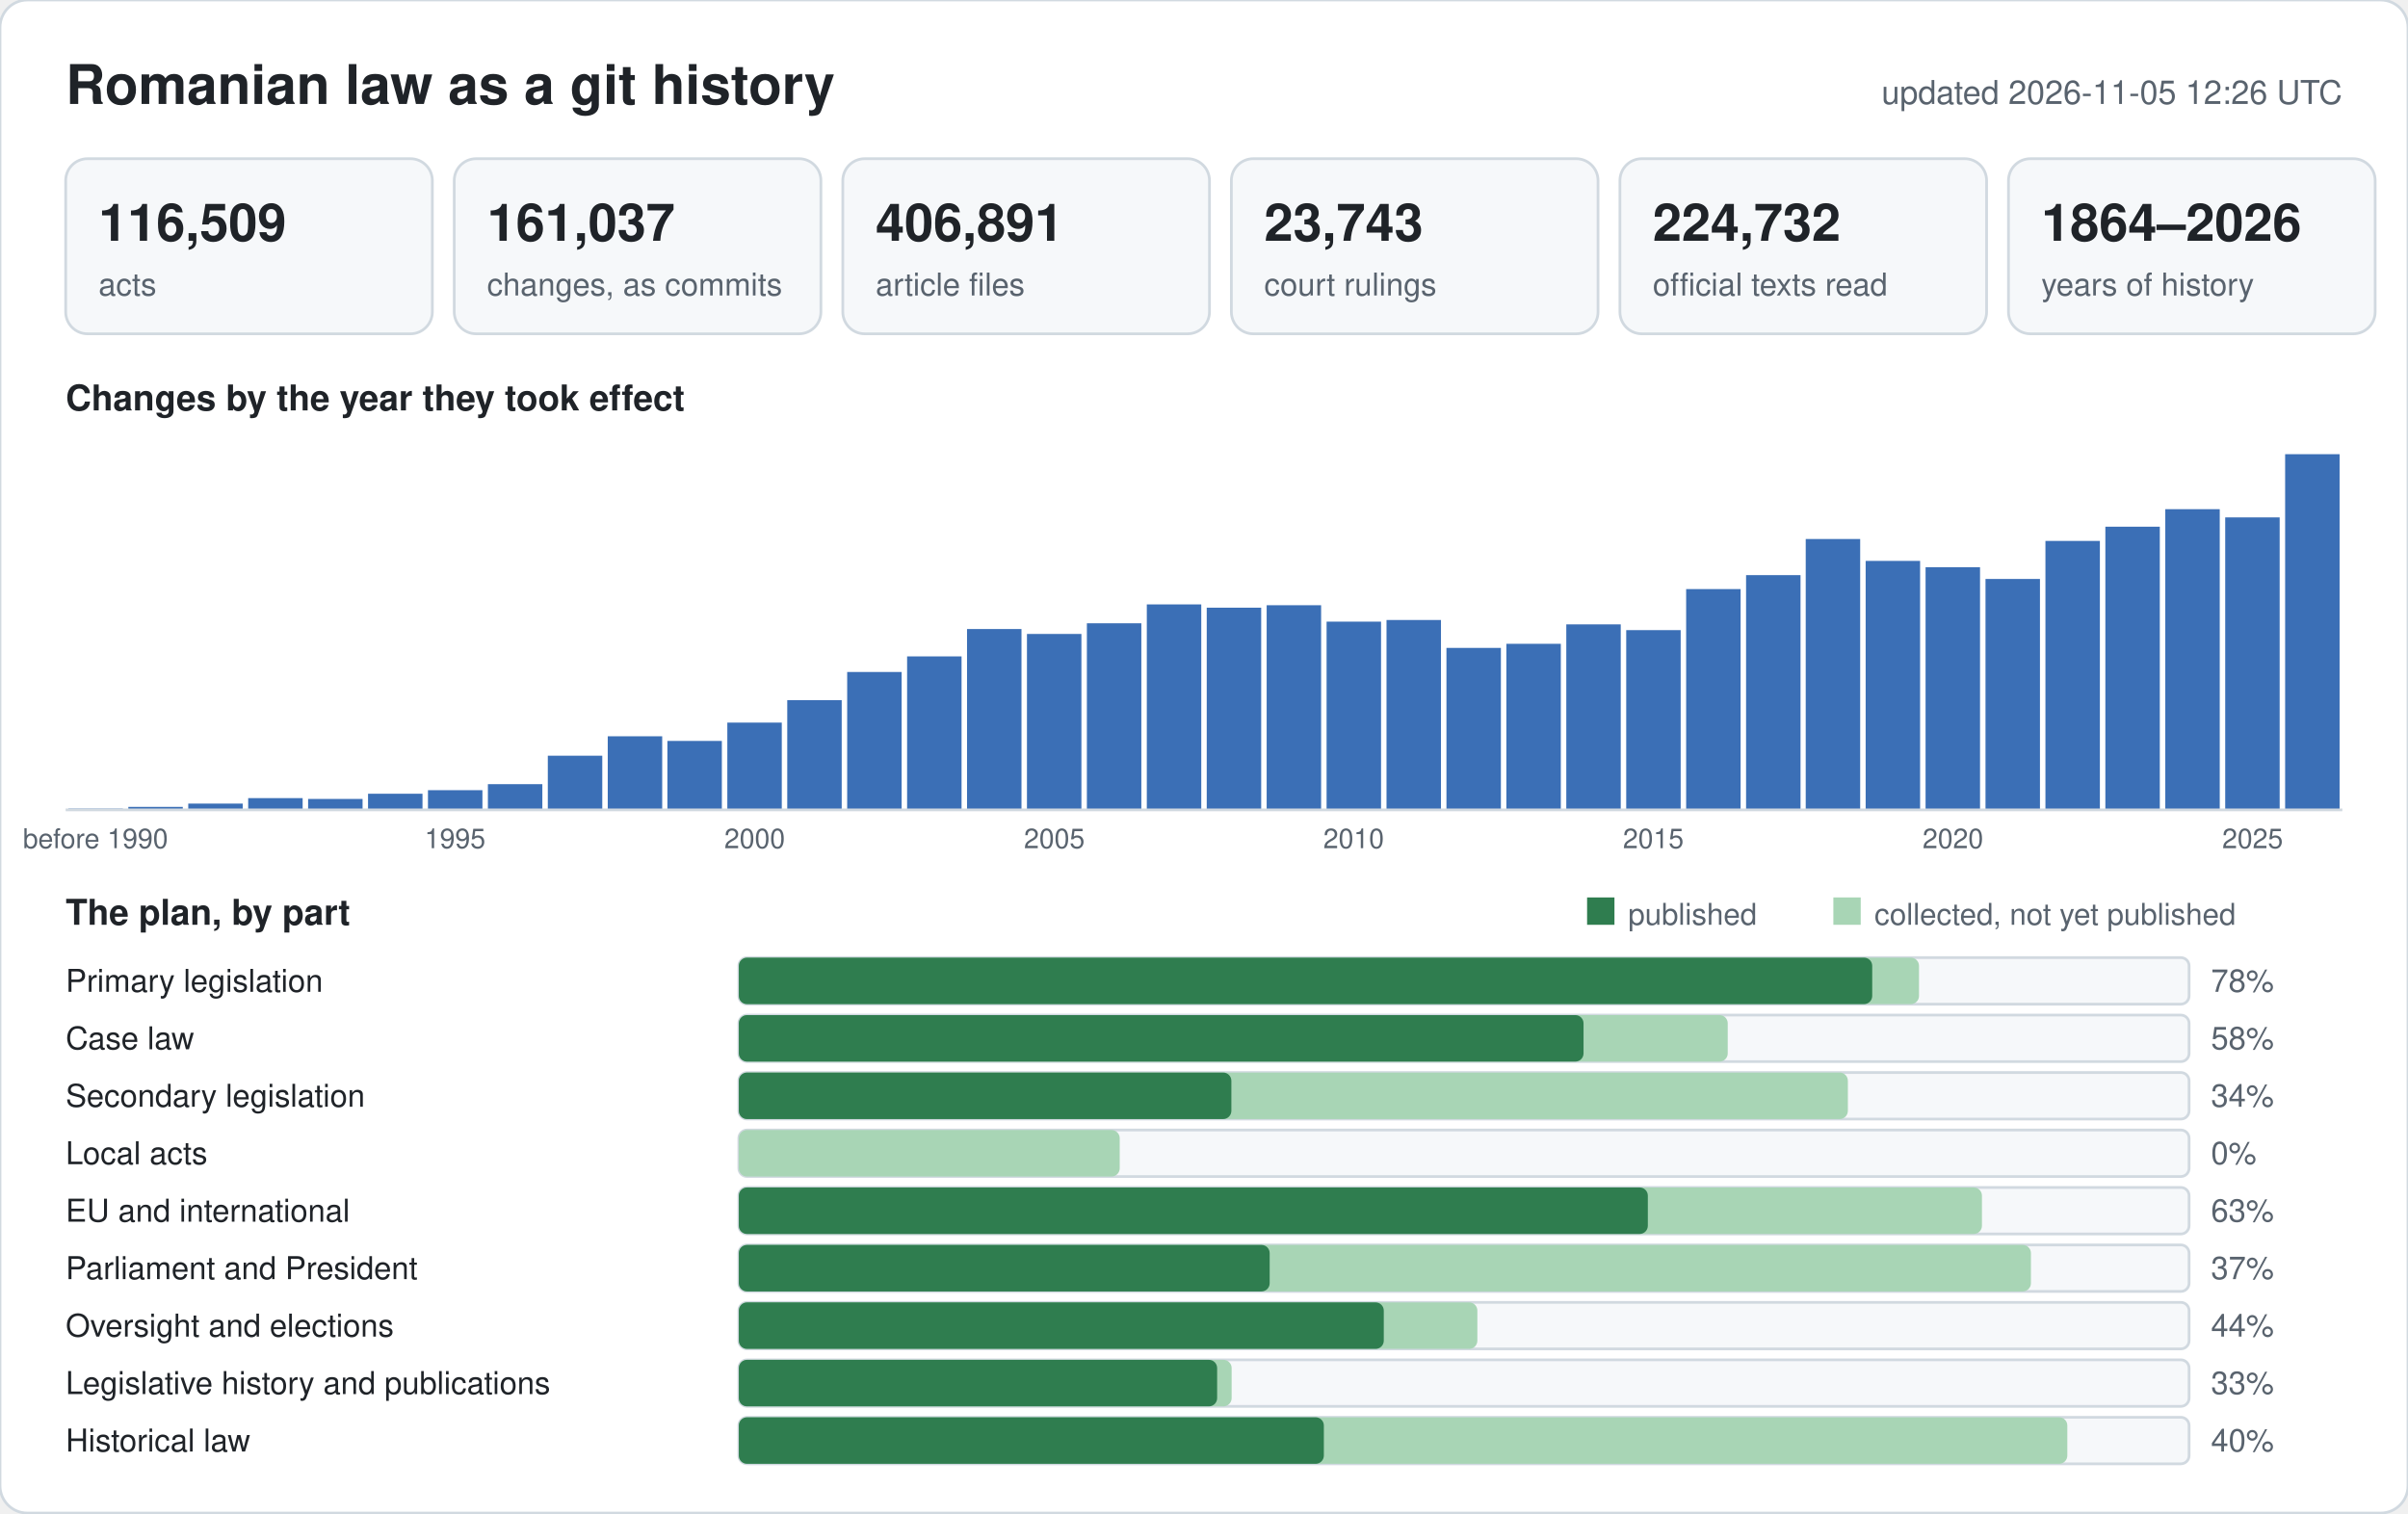
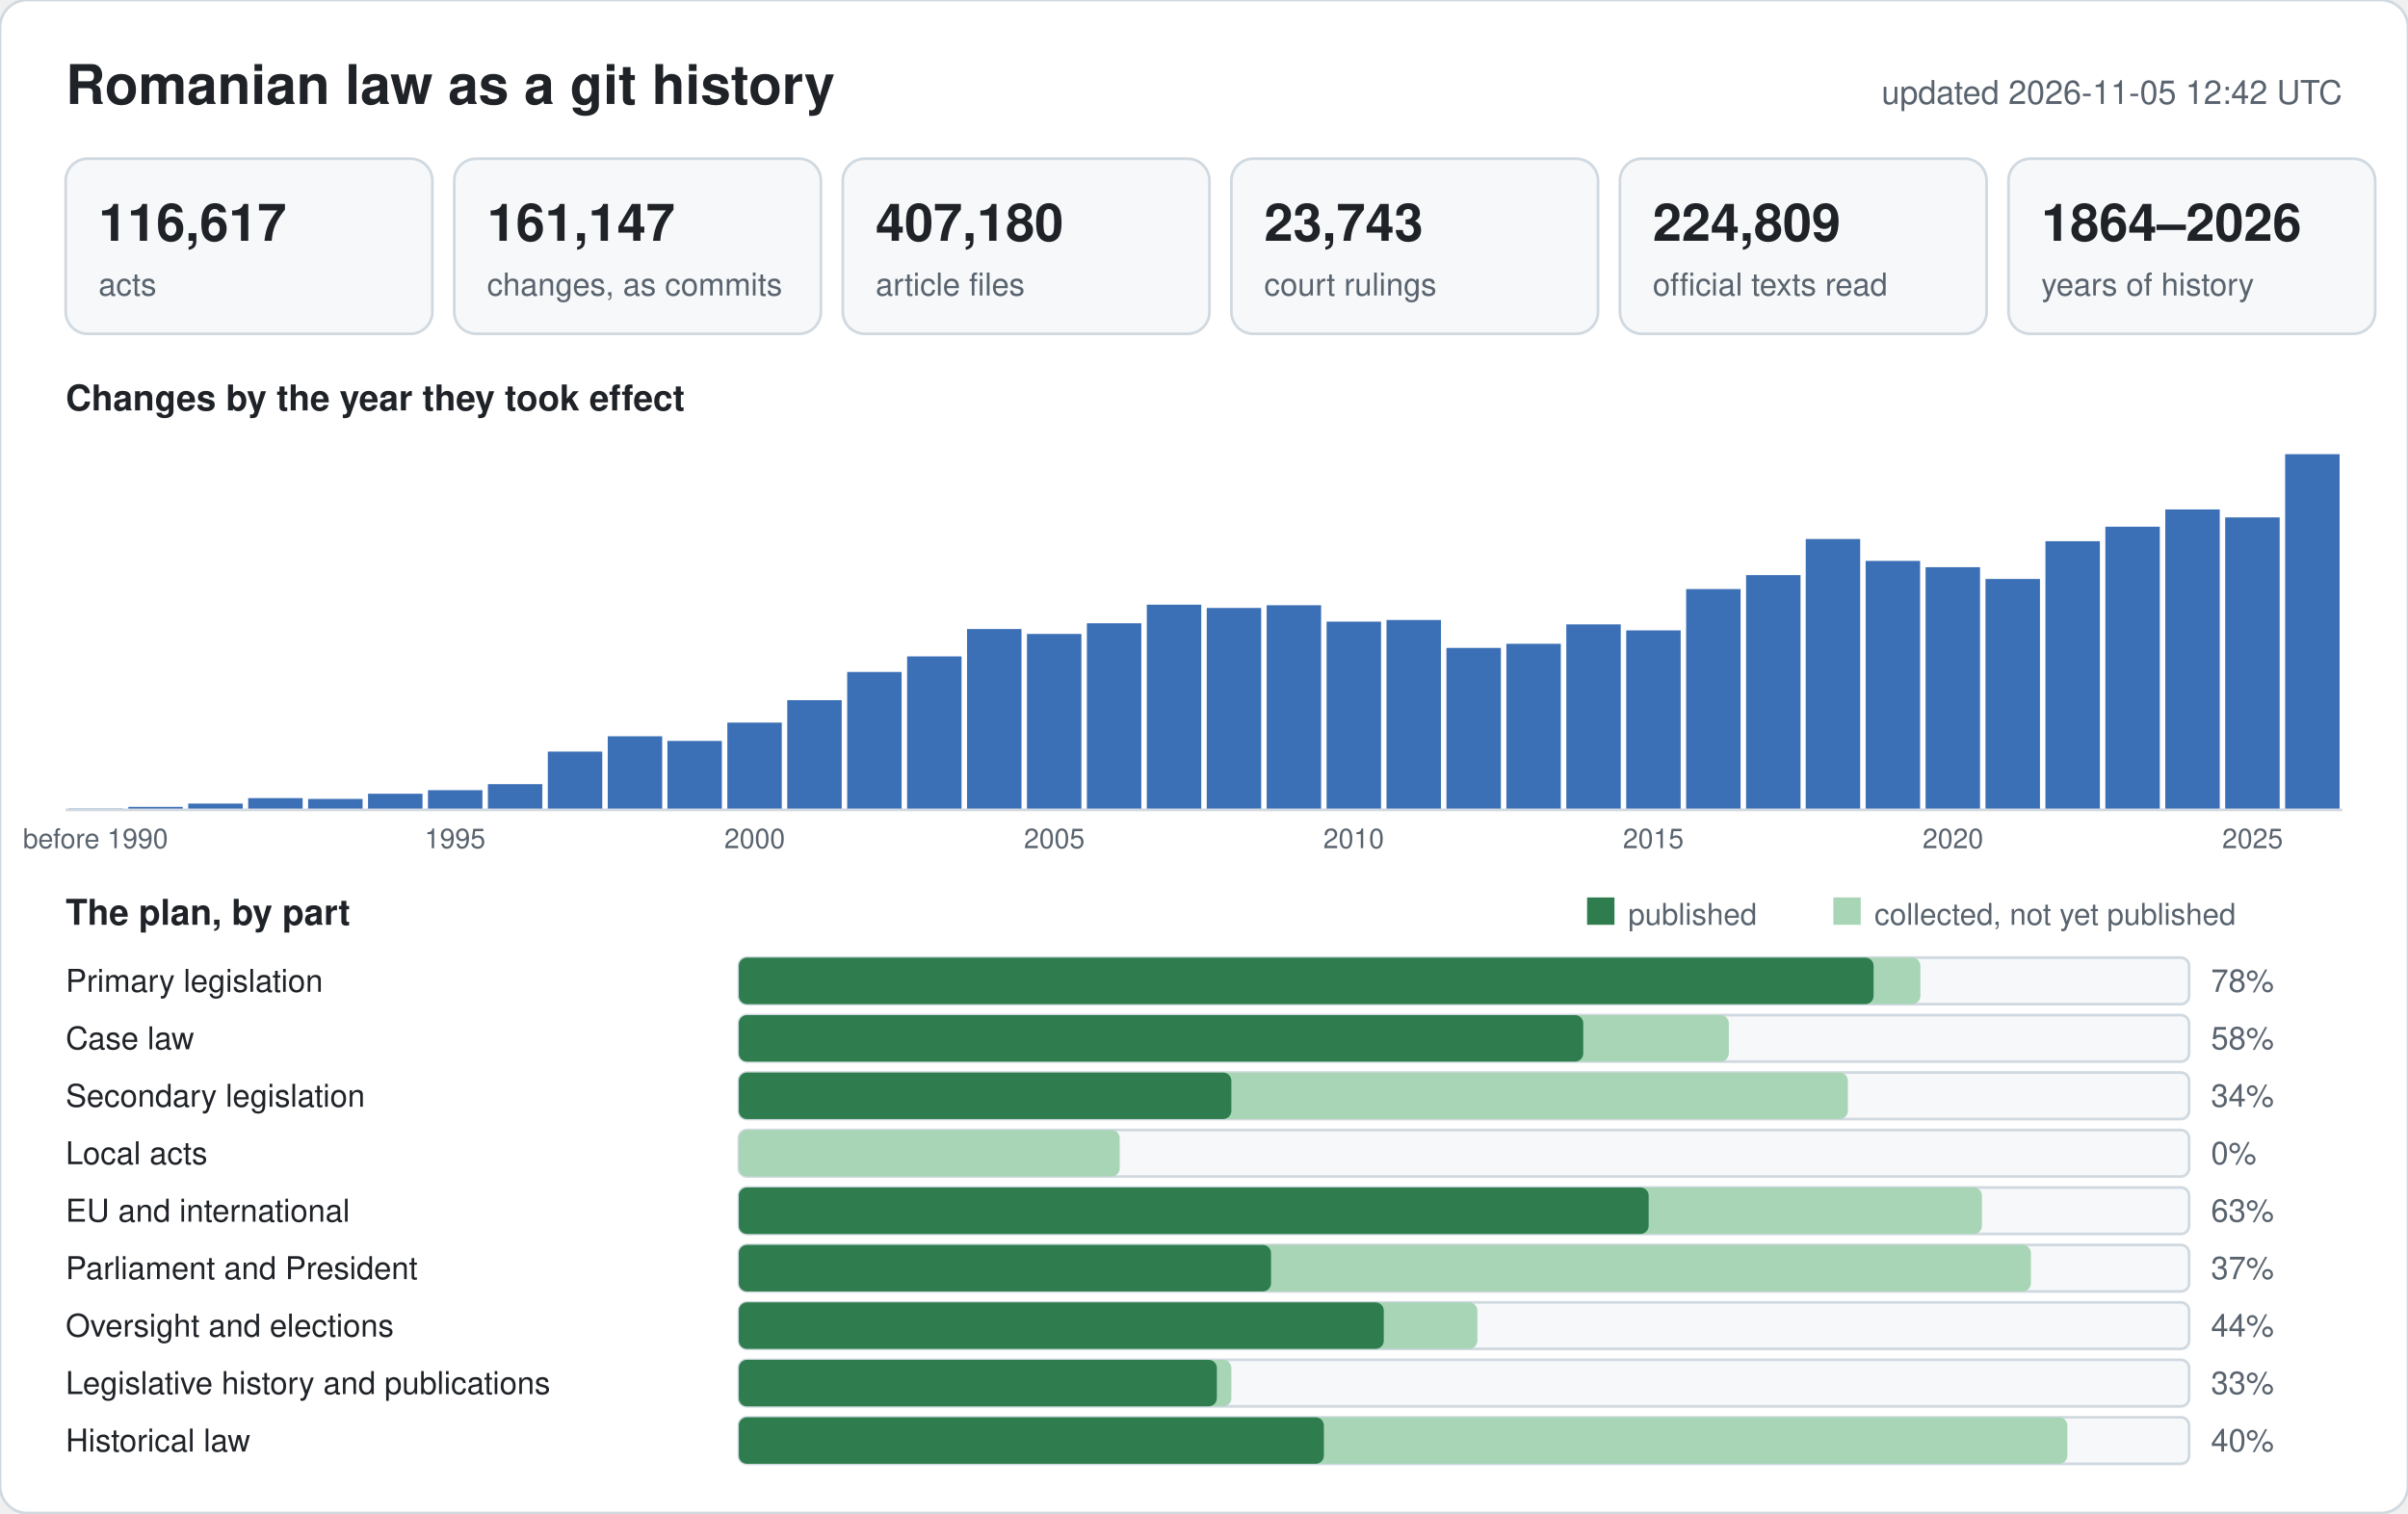
<svg xmlns="http://www.w3.org/2000/svg" width="880" height="553" viewBox="0 0 880 553" font-family="-apple-system,BlinkMacSystemFont,Segoe UI,Helvetica,Arial,sans-serif">
  <rect width="880" height="553" rx="10" fill="#ffffff" stroke="#d1d9e0" />
  <text x="24" y="38" font-size="20" font-weight="600" fill="#1f2328">Romanian law as a git history</text>
-   <text x="856" y="38" font-size="12" text-anchor="end" fill="#59636e">updated 2026-11-05 12:26 UTC</text>
+   <text x="856" y="38" font-size="12" text-anchor="end" fill="#59636e">updated 2026-11-05 12:42 UTC</text>
  <rect x="24" y="58" width="134" height="64" rx="8" fill="#f6f8fa" stroke="#d1d9e0" />
-   <text x="36" y="88" font-size="19" font-weight="600" fill="#1f2328">116,509</text>
+   <text x="36" y="88" font-size="19" font-weight="600" fill="#1f2328">116,617</text>
  <text x="36" y="108" font-size="11.5" fill="#59636e">acts</text>
  <rect x="166" y="58" width="134" height="64" rx="8" fill="#f6f8fa" stroke="#d1d9e0" />
-   <text x="178" y="88" font-size="19" font-weight="600" fill="#1f2328">161,037</text>
+   <text x="178" y="88" font-size="19" font-weight="600" fill="#1f2328">161,147</text>
  <text x="178" y="108" font-size="11.5" fill="#59636e">changes, as commits</text>
  <rect x="308" y="58" width="134" height="64" rx="8" fill="#f6f8fa" stroke="#d1d9e0" />
-   <text x="320" y="88" font-size="19" font-weight="600" fill="#1f2328">406,891</text>
+   <text x="320" y="88" font-size="19" font-weight="600" fill="#1f2328">407,180</text>
  <text x="320" y="108" font-size="11.5" fill="#59636e">article files</text>
  <rect x="450" y="58" width="134" height="64" rx="8" fill="#f6f8fa" stroke="#d1d9e0" />
  <text x="462" y="88" font-size="19" font-weight="600" fill="#1f2328">23,743</text>
  <text x="462" y="108" font-size="11.5" fill="#59636e">court rulings</text>
  <rect x="592" y="58" width="134" height="64" rx="8" fill="#f6f8fa" stroke="#d1d9e0" />
-   <text x="604" y="88" font-size="19" font-weight="600" fill="#1f2328">224,732</text>
+   <text x="604" y="88" font-size="19" font-weight="600" fill="#1f2328">224,809</text>
  <text x="604" y="108" font-size="11.5" fill="#59636e">official texts read</text>
  <rect x="734" y="58" width="134" height="64" rx="8" fill="#f6f8fa" stroke="#d1d9e0" />
  <text x="746" y="88" font-size="19" font-weight="600" fill="#1f2328">1864–2026</text>
  <text x="746" y="108" font-size="11.5" fill="#59636e">years of history</text>
  <text x="24" y="150" font-size="13" font-weight="600" fill="#1f2328">Changes by the year they took effect</text>
  <rect x="25.0" y="295.4" width="19.9" height="0.6" fill="#9db6dc" />
  <text x="34.9" y="310" font-size="10" text-anchor="middle" fill="#59636e">before 1990</text>
  <rect x="46.9" y="294.9" width="19.9" height="1.1" fill="#3b6fb6" />
  <rect x="68.8" y="293.7" width="19.9" height="2.3" fill="#3b6fb6" />
  <rect x="90.7" y="291.7" width="19.9" height="4.3" fill="#3b6fb6" />
  <rect x="112.6" y="292.0" width="19.9" height="4.0" fill="#3b6fb6" />
  <rect x="134.5" y="290.1" width="19.9" height="5.9" fill="#3b6fb6" />
  <rect x="156.4" y="288.8" width="19.9" height="7.2" fill="#3b6fb6" />
  <text x="166.3" y="310" font-size="10" text-anchor="middle" fill="#59636e">1995</text>
  <rect x="178.3" y="286.6" width="19.9" height="9.4" fill="#3b6fb6" />
-   <rect x="200.2" y="276.2" width="19.9" height="19.8" fill="#3b6fb6" />
+   <rect x="200.2" y="274.7" width="19.9" height="21.3" fill="#3b6fb6" />
  <rect x="222.1" y="269.1" width="19.9" height="26.9" fill="#3b6fb6" />
  <rect x="243.9" y="270.8" width="19.9" height="25.2" fill="#3b6fb6" />
  <rect x="265.8" y="264.1" width="19.9" height="31.9" fill="#3b6fb6" />
  <text x="275.8" y="310" font-size="10" text-anchor="middle" fill="#59636e">2000</text>
  <rect x="287.7" y="255.9" width="19.9" height="40.1" fill="#3b6fb6" />
  <rect x="309.6" y="245.6" width="19.9" height="50.4" fill="#3b6fb6" />
  <rect x="331.5" y="239.9" width="19.9" height="56.1" fill="#3b6fb6" />
  <rect x="353.4" y="229.9" width="19.9" height="66.1" fill="#3b6fb6" />
  <rect x="375.3" y="231.7" width="19.9" height="64.3" fill="#3b6fb6" />
  <text x="385.3" y="310" font-size="10" text-anchor="middle" fill="#59636e">2005</text>
  <rect x="397.2" y="227.8" width="19.9" height="68.2" fill="#3b6fb6" />
-   <rect x="419.1" y="220.9" width="19.9" height="75.1" fill="#3b6fb6" />
-   <rect x="441.0" y="222.1" width="19.9" height="73.9" fill="#3b6fb6" />
+   <rect x="419.1" y="221.0" width="19.9" height="75.0" fill="#3b6fb6" />
+   <rect x="441.0" y="222.2" width="19.9" height="73.8" fill="#3b6fb6" />
  <rect x="462.9" y="221.2" width="19.9" height="74.8" fill="#3b6fb6" />
  <rect x="484.8" y="227.2" width="19.9" height="68.8" fill="#3b6fb6" />
  <text x="494.7" y="310" font-size="10" text-anchor="middle" fill="#59636e">2010</text>
  <rect x="506.7" y="226.6" width="19.9" height="69.4" fill="#3b6fb6" />
  <rect x="528.6" y="236.8" width="19.9" height="59.2" fill="#3b6fb6" />
  <rect x="550.5" y="235.3" width="19.9" height="60.7" fill="#3b6fb6" />
  <rect x="572.4" y="228.2" width="19.9" height="67.8" fill="#3b6fb6" />
-   <rect x="594.3" y="230.3" width="19.9" height="65.7" fill="#3b6fb6" />
+   <rect x="594.3" y="230.4" width="19.9" height="65.6" fill="#3b6fb6" />
  <text x="604.2" y="310" font-size="10" text-anchor="middle" fill="#59636e">2015</text>
  <rect x="616.2" y="215.3" width="19.9" height="80.7" fill="#3b6fb6" />
  <rect x="638.1" y="210.2" width="19.9" height="85.8" fill="#3b6fb6" />
  <rect x="659.9" y="197.0" width="19.9" height="99.0" fill="#3b6fb6" />
  <rect x="681.8" y="205.0" width="19.9" height="91.0" fill="#3b6fb6" />
  <rect x="703.7" y="207.3" width="19.9" height="88.7" fill="#3b6fb6" />
  <text x="713.7" y="310" font-size="10" text-anchor="middle" fill="#59636e">2020</text>
  <rect x="725.6" y="211.6" width="19.9" height="84.4" fill="#3b6fb6" />
-   <rect x="747.5" y="197.7" width="19.9" height="98.3" fill="#3b6fb6" />
+   <rect x="747.5" y="197.8" width="19.9" height="98.2" fill="#3b6fb6" />
  <rect x="769.4" y="192.5" width="19.9" height="103.5" fill="#3b6fb6" />
-   <rect x="791.3" y="186.1" width="19.9" height="109.9" fill="#3b6fb6" />
+   <rect x="791.3" y="186.2" width="19.9" height="109.8" fill="#3b6fb6" />
  <rect x="813.2" y="189.1" width="19.9" height="106.9" fill="#3b6fb6" />
  <text x="823.2" y="310" font-size="10" text-anchor="middle" fill="#59636e">2025</text>
  <rect x="835.1" y="166.0" width="19.9" height="130.0" fill="#3b6fb6" />
  <line x1="24" y1="296" x2="856" y2="296" stroke="#d1d9e0" />
  <text x="24" y="338" font-size="13" font-weight="600" fill="#1f2328">The plan, by part</text>
  <rect x="580" y="328" width="10" height="10" fill="#2f7d4f" />
  <text x="595" y="338" font-size="11" fill="#59636e">published</text>
  <rect x="670" y="328" width="10" height="10" fill="#a8d5b5" />
  <text x="685" y="338" font-size="11" fill="#59636e">collected, not yet published</text>
  <text x="24" y="362.5" font-size="11.5" fill="#1f2328">Primary legislation</text>
  <rect x="270" y="350" width="530" height="17" rx="3" fill="#f6f8fa" stroke="#d1d9e0" />
-   <rect x="270" y="350" width="431.3" height="17" rx="3" fill="#a8d5b5" />
-   <rect x="270" y="350" width="414.2" height="17" rx="3" fill="#2f7d4f" />
+   <rect x="270" y="350" width="431.8" height="17" rx="3" fill="#a8d5b5" />
+   <rect x="270" y="350" width="414.7" height="17" rx="3" fill="#2f7d4f" />
  <text x="808" y="362.5" font-size="11.5" fill="#59636e">78%</text>
  <text x="24" y="383.5" font-size="11.5" fill="#1f2328">Case law</text>
  <rect x="270" y="371" width="530" height="17" rx="3" fill="#f6f8fa" stroke="#d1d9e0" />
-   <rect x="270" y="371" width="361.4" height="17" rx="3" fill="#a8d5b5" />
-   <rect x="270" y="371" width="308.7" height="17" rx="3" fill="#2f7d4f" />
+   <rect x="270" y="371" width="361.8" height="17" rx="3" fill="#a8d5b5" />
+   <rect x="270" y="371" width="308.6" height="17" rx="3" fill="#2f7d4f" />
  <text x="808" y="383.5" font-size="11.5" fill="#59636e">58%</text>
  <text x="24" y="404.5" font-size="11.5" fill="#1f2328">Secondary legislation</text>
  <rect x="270" y="392" width="530" height="17" rx="3" fill="#f6f8fa" stroke="#d1d9e0" />
  <rect x="270" y="392" width="405.3" height="17" rx="3" fill="#a8d5b5" />
  <rect x="270" y="392" width="180.0" height="17" rx="3" fill="#2f7d4f" />
  <text x="808" y="404.5" font-size="11.5" fill="#59636e">34%</text>
  <text x="24" y="425.5" font-size="11.5" fill="#1f2328">Local acts</text>
  <rect x="270" y="413" width="530" height="17" rx="3" fill="#f6f8fa" stroke="#d1d9e0" />
  <rect x="270" y="413" width="139.2" height="17" rx="3" fill="#a8d5b5" />
  <rect x="270" y="413" width="0.0" height="17" rx="3" fill="#2f7d4f" />
  <text x="808" y="425.5" font-size="11.5" fill="#59636e">0%</text>
  <text x="24" y="446.5" font-size="11.5" fill="#1f2328">EU and international</text>
  <rect x="270" y="434" width="530" height="17" rx="3" fill="#f6f8fa" stroke="#d1d9e0" />
  <rect x="270" y="434" width="454.3" height="17" rx="3" fill="#a8d5b5" />
-   <rect x="270" y="434" width="332.2" height="17" rx="3" fill="#2f7d4f" />
+   <rect x="270" y="434" width="332.5" height="17" rx="3" fill="#2f7d4f" />
  <text x="808" y="446.5" font-size="11.5" fill="#59636e">63%</text>
  <text x="24" y="467.5" font-size="11.5" fill="#1f2328">Parliament and President</text>
  <rect x="270" y="455" width="530" height="17" rx="3" fill="#f6f8fa" stroke="#d1d9e0" />
  <rect x="270" y="455" width="472.2" height="17" rx="3" fill="#a8d5b5" />
-   <rect x="270" y="455" width="194.0" height="17" rx="3" fill="#2f7d4f" />
+   <rect x="270" y="455" width="194.5" height="17" rx="3" fill="#2f7d4f" />
  <text x="808" y="467.5" font-size="11.5" fill="#59636e">37%</text>
  <text x="24" y="488.5" font-size="11.5" fill="#1f2328">Oversight and elections</text>
  <rect x="270" y="476" width="530" height="17" rx="3" fill="#f6f8fa" stroke="#d1d9e0" />
  <rect x="270" y="476" width="269.9" height="17" rx="3" fill="#a8d5b5" />
  <rect x="270" y="476" width="235.7" height="17" rx="3" fill="#2f7d4f" />
  <text x="808" y="488.5" font-size="11.5" fill="#59636e">44%</text>
  <text x="24" y="509.5" font-size="11.5" fill="#1f2328">Legislative history and publications</text>
  <rect x="270" y="497" width="530" height="17" rx="3" fill="#f6f8fa" stroke="#d1d9e0" />
-   <rect x="270" y="497" width="180.1" height="17" rx="3" fill="#a8d5b5" />
-   <rect x="270" y="497" width="174.8" height="17" rx="3" fill="#2f7d4f" />
+   <rect x="270" y="497" width="180.0" height="17" rx="3" fill="#a8d5b5" />
+   <rect x="270" y="497" width="174.7" height="17" rx="3" fill="#2f7d4f" />
  <text x="808" y="509.5" font-size="11.5" fill="#59636e">33%</text>
  <text x="24" y="530.5" font-size="11.5" fill="#1f2328">Historical law</text>
  <rect x="270" y="518" width="530" height="17" rx="3" fill="#f6f8fa" stroke="#d1d9e0" />
  <rect x="270" y="518" width="485.5" height="17" rx="3" fill="#a8d5b5" />
  <rect x="270" y="518" width="213.8" height="17" rx="3" fill="#2f7d4f" />
  <text x="808" y="530.5" font-size="11.5" fill="#59636e">40%</text>
</svg>
